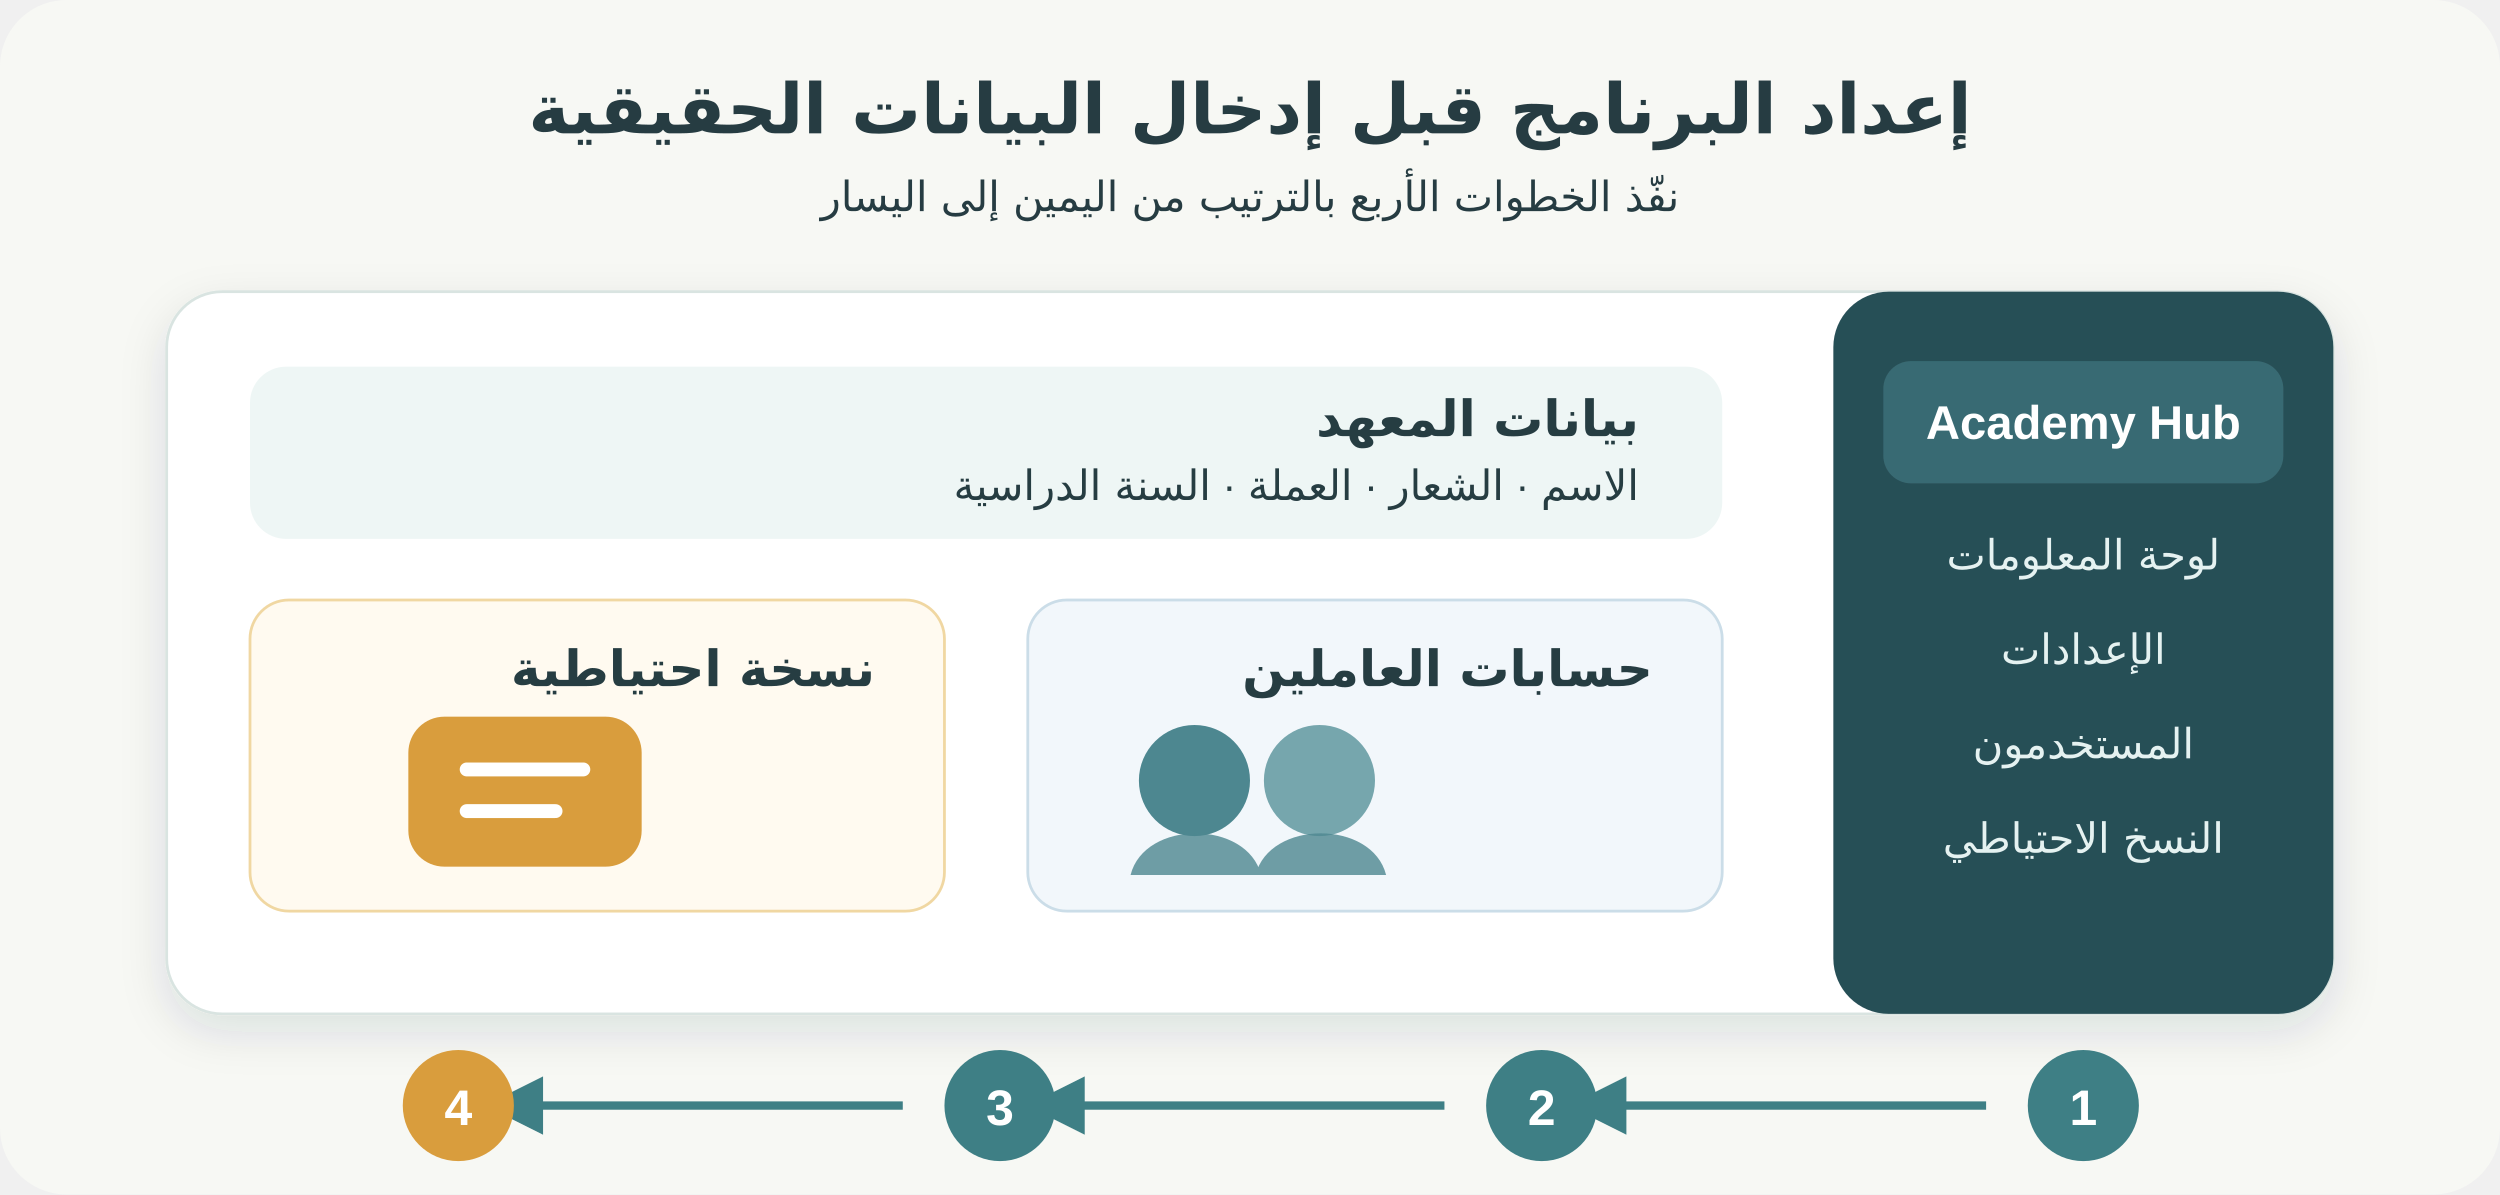
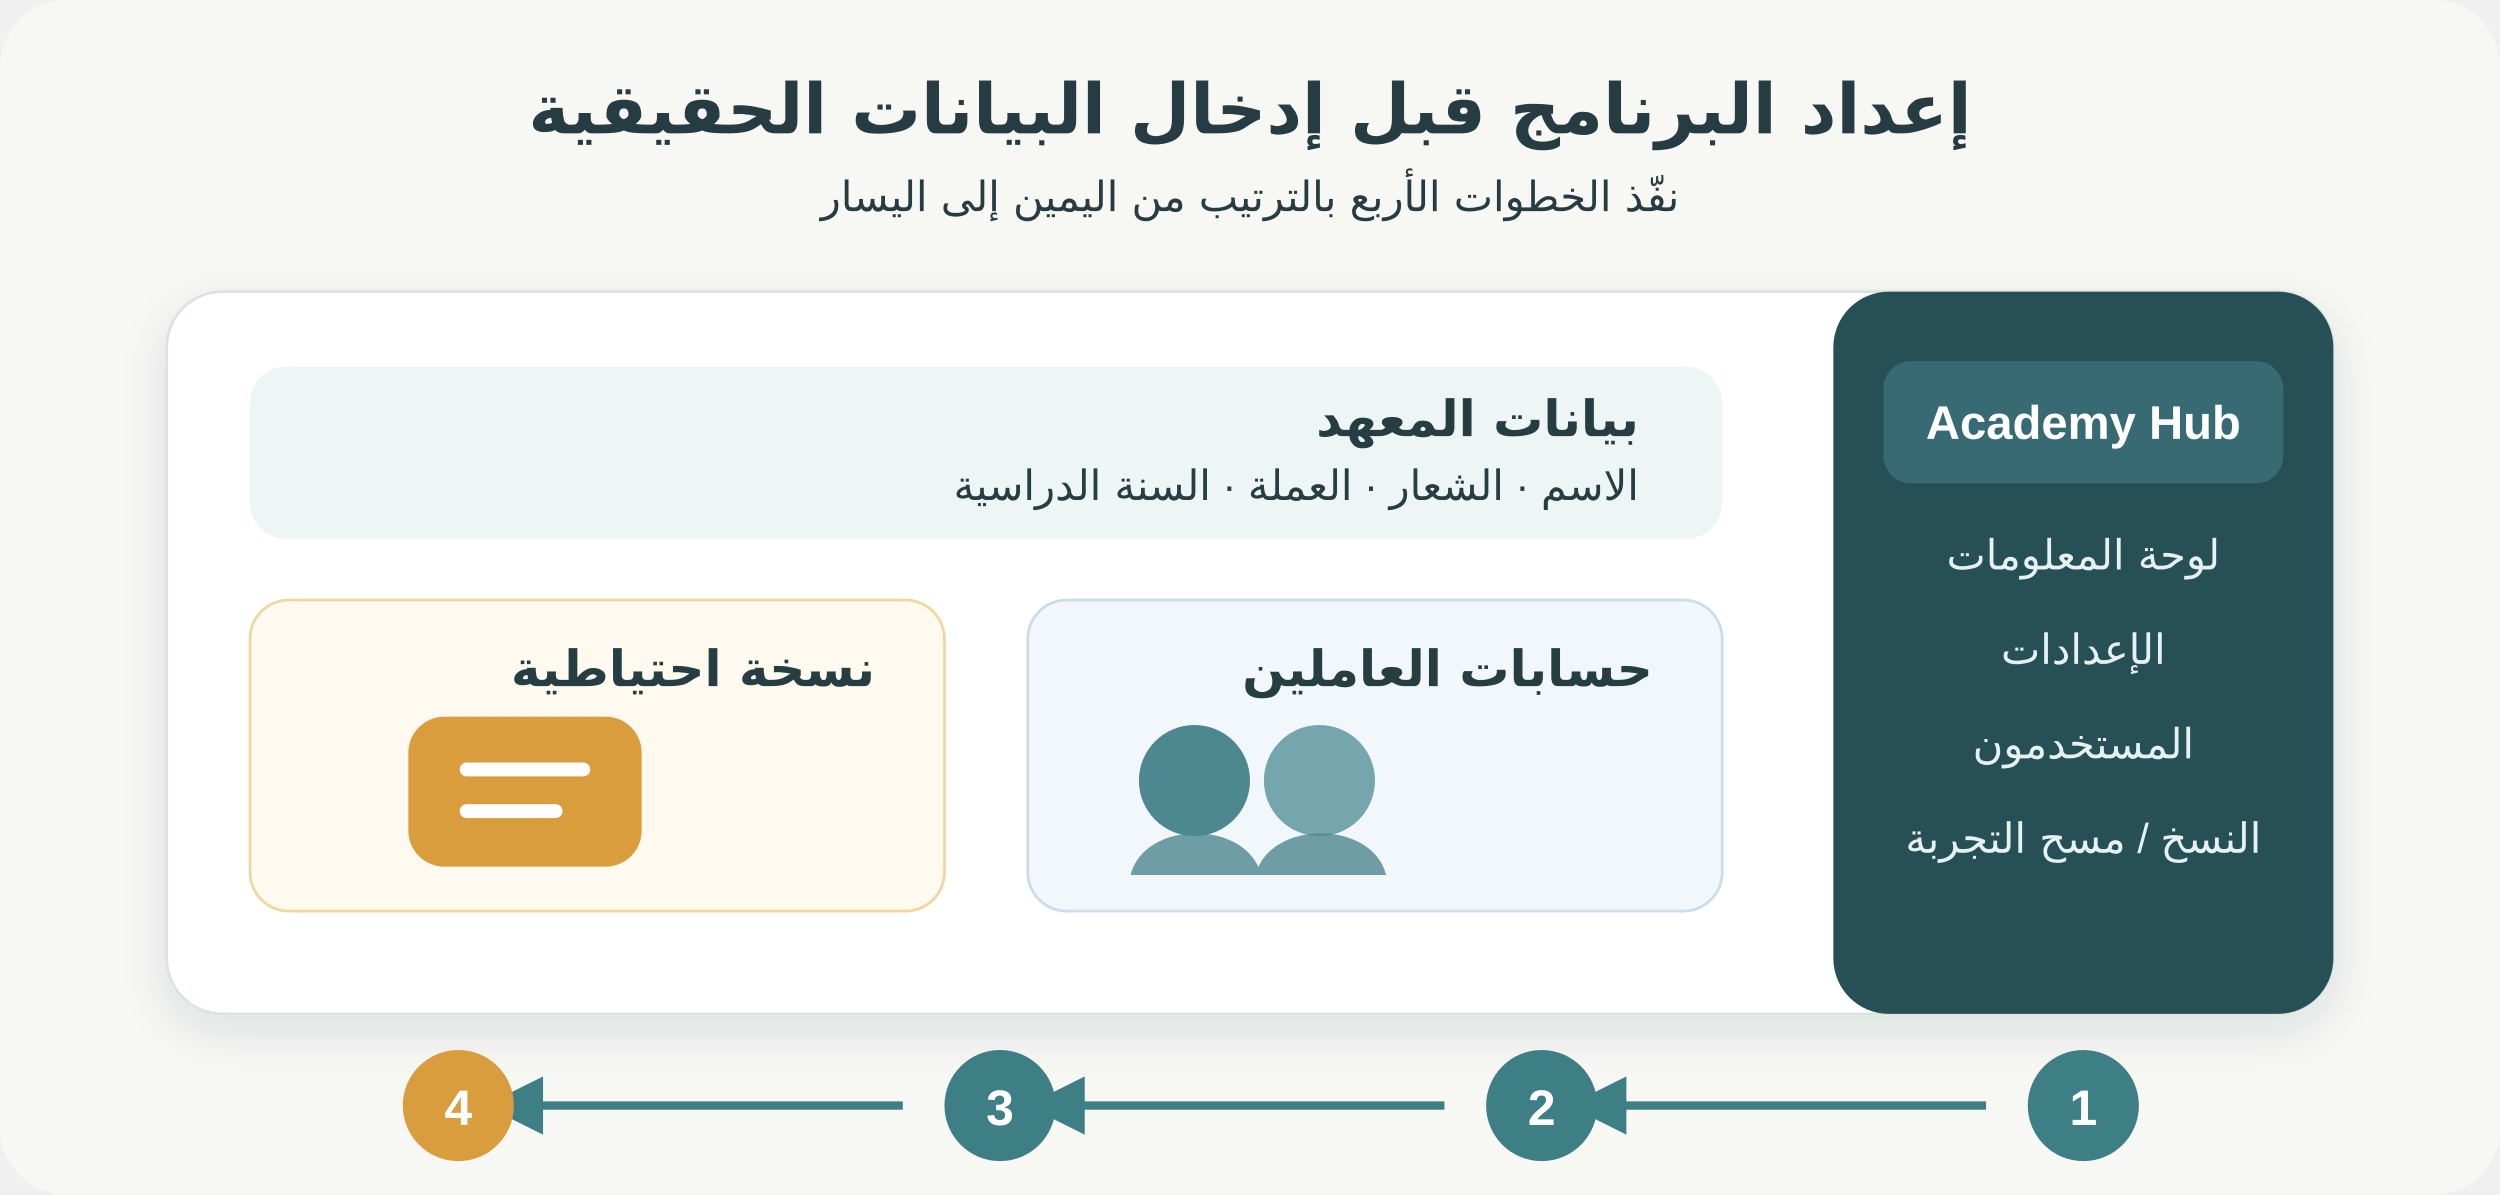
<svg xmlns="http://www.w3.org/2000/svg" viewBox="0 0 900 430" role="img" aria-labelledby="title desc">
  <defs>
    <filter id="shadow" x="-20%" y="-20%" width="140%" height="140%">
      <feDropShadow dx="0" dy="6" stdDeviation="8" flood-color="#173f47" flood-opacity=".12" />
    </filter>
    <marker id="arrow" viewBox="0 0 10 10" refX="5" refY="5" markerWidth="7" markerHeight="7" orient="auto-start-reverse">
      <path d="M 0 0 L 10 5 L 0 10 z" fill="#3e7f85" />
    </marker>
    <style>text{font-family:"Segoe UI",Tahoma,Arial,sans-serif}text:not([fill]){fill:#263c42}.small{font-size:15px;fill:#6b7d80}.label{font-size:18px;font-weight:700}.num{font-size:18px;font-weight:800;fill:white!important}</style>
  </defs>
  <rect width="900" height="430" rx="24" fill="#f7f8f4" />
  <text x="450" y="48" text-anchor="middle" font-size="25" font-weight="800">إعداد البرنامج قبل إدخال البيانات الحقيقية</text>
  <text x="450" y="76" text-anchor="middle" class="small">نفّذ الخطوات الأربع بالترتيب من اليمين إلى اليسار</text>
  <g filter="url(#shadow)">
    <rect x="60" y="105" width="780" height="260" rx="20" fill="white" stroke="#d9e4e1" />
    <rect x="660" y="105" width="180" height="260" rx="20" fill="#284f57" />
    <rect x="678" y="130" width="144" height="44" rx="10" fill="#396b73" />
    <text x="750" y="158" text-anchor="middle" font-size="17" font-weight="700" fill="white">Academy Hub</text>
    <text x="750" y="205" text-anchor="middle" font-size="15" fill="#e5f2f1">لوحة المعلومات</text>
    <text x="750" y="239" text-anchor="middle" font-size="15" fill="#e5f2f1">الإعدادات</text>
    <text x="750" y="273" text-anchor="middle" font-size="15" fill="#e5f2f1">المستخدمون</text>
-     <text x="750" y="307" text-anchor="middle" font-size="15" fill="#e5f2f1">النسخ الاحتياطي</text>
+     <text x="750" y="307" text-anchor="middle" font-size="15" fill="#e5f2f1">النسخ / مسح التجربة</text>
    <rect x="90" y="132" width="530" height="62" rx="13" fill="#eef6f5" />
    <text x="590" y="157" text-anchor="end" class="label">بيانات المعهد</text>
    <text x="590" y="180" text-anchor="end" class="small">الاسم · الشعار · العملة · السنة الدراسية</text>
    <rect x="90" y="216" width="250" height="112" rx="14" fill="#fffaf0" stroke="#f0d7a2" />
    <text x="315" y="247" text-anchor="end" class="label">نسخة احتياطية</text>
    <path d="M160 258h58a13 13 0 0 1 13 13v28a13 13 0 0 1-13 13h-58a13 13 0 0 1-13-13v-28a13 13 0 0 1 13-13z" fill="#d99d3d" />
    <path d="M168 277h42M168 292h32" stroke="white" stroke-width="5" stroke-linecap="round" />
    <rect x="370" y="216" width="250" height="112" rx="14" fill="#f2f7fb" stroke="#cbdde8" />
    <text x="595" y="247" text-anchor="end" class="label">حسابات العاملين</text>
    <circle cx="430" cy="281" r="20" fill="#4d8790" />
    <circle cx="475" cy="281" r="20" fill="#76a6ad" />
    <path d="M407 315c5-20 42-20 47 0M452 315c5-20 42-20 47 0" fill="#4d8790" opacity=".8" />
  </g>
  <g>
    <line x1="715" y1="398" x2="575" y2="398" stroke="#3e7f85" stroke-width="3" marker-end="url(#arrow)" />
    <line x1="520" y1="398" x2="380" y2="398" stroke="#3e7f85" stroke-width="3" marker-end="url(#arrow)" />
    <line x1="325" y1="398" x2="185" y2="398" stroke="#3e7f85" stroke-width="3" marker-end="url(#arrow)" />
    <circle cx="750" cy="398" r="20" fill="#3e7f85" />
    <text x="750" y="405" text-anchor="middle" class="num">1</text>
    <circle cx="555" cy="398" r="20" fill="#3e7f85" />
    <text x="555" y="405" text-anchor="middle" class="num">2</text>
    <circle cx="360" cy="398" r="20" fill="#3e7f85" />
    <text x="360" y="405" text-anchor="middle" class="num">3</text>
    <circle cx="165" cy="398" r="20" fill="#d99d3d" />
    <text x="165" y="405" text-anchor="middle" class="num">4</text>
  </g>
</svg>
